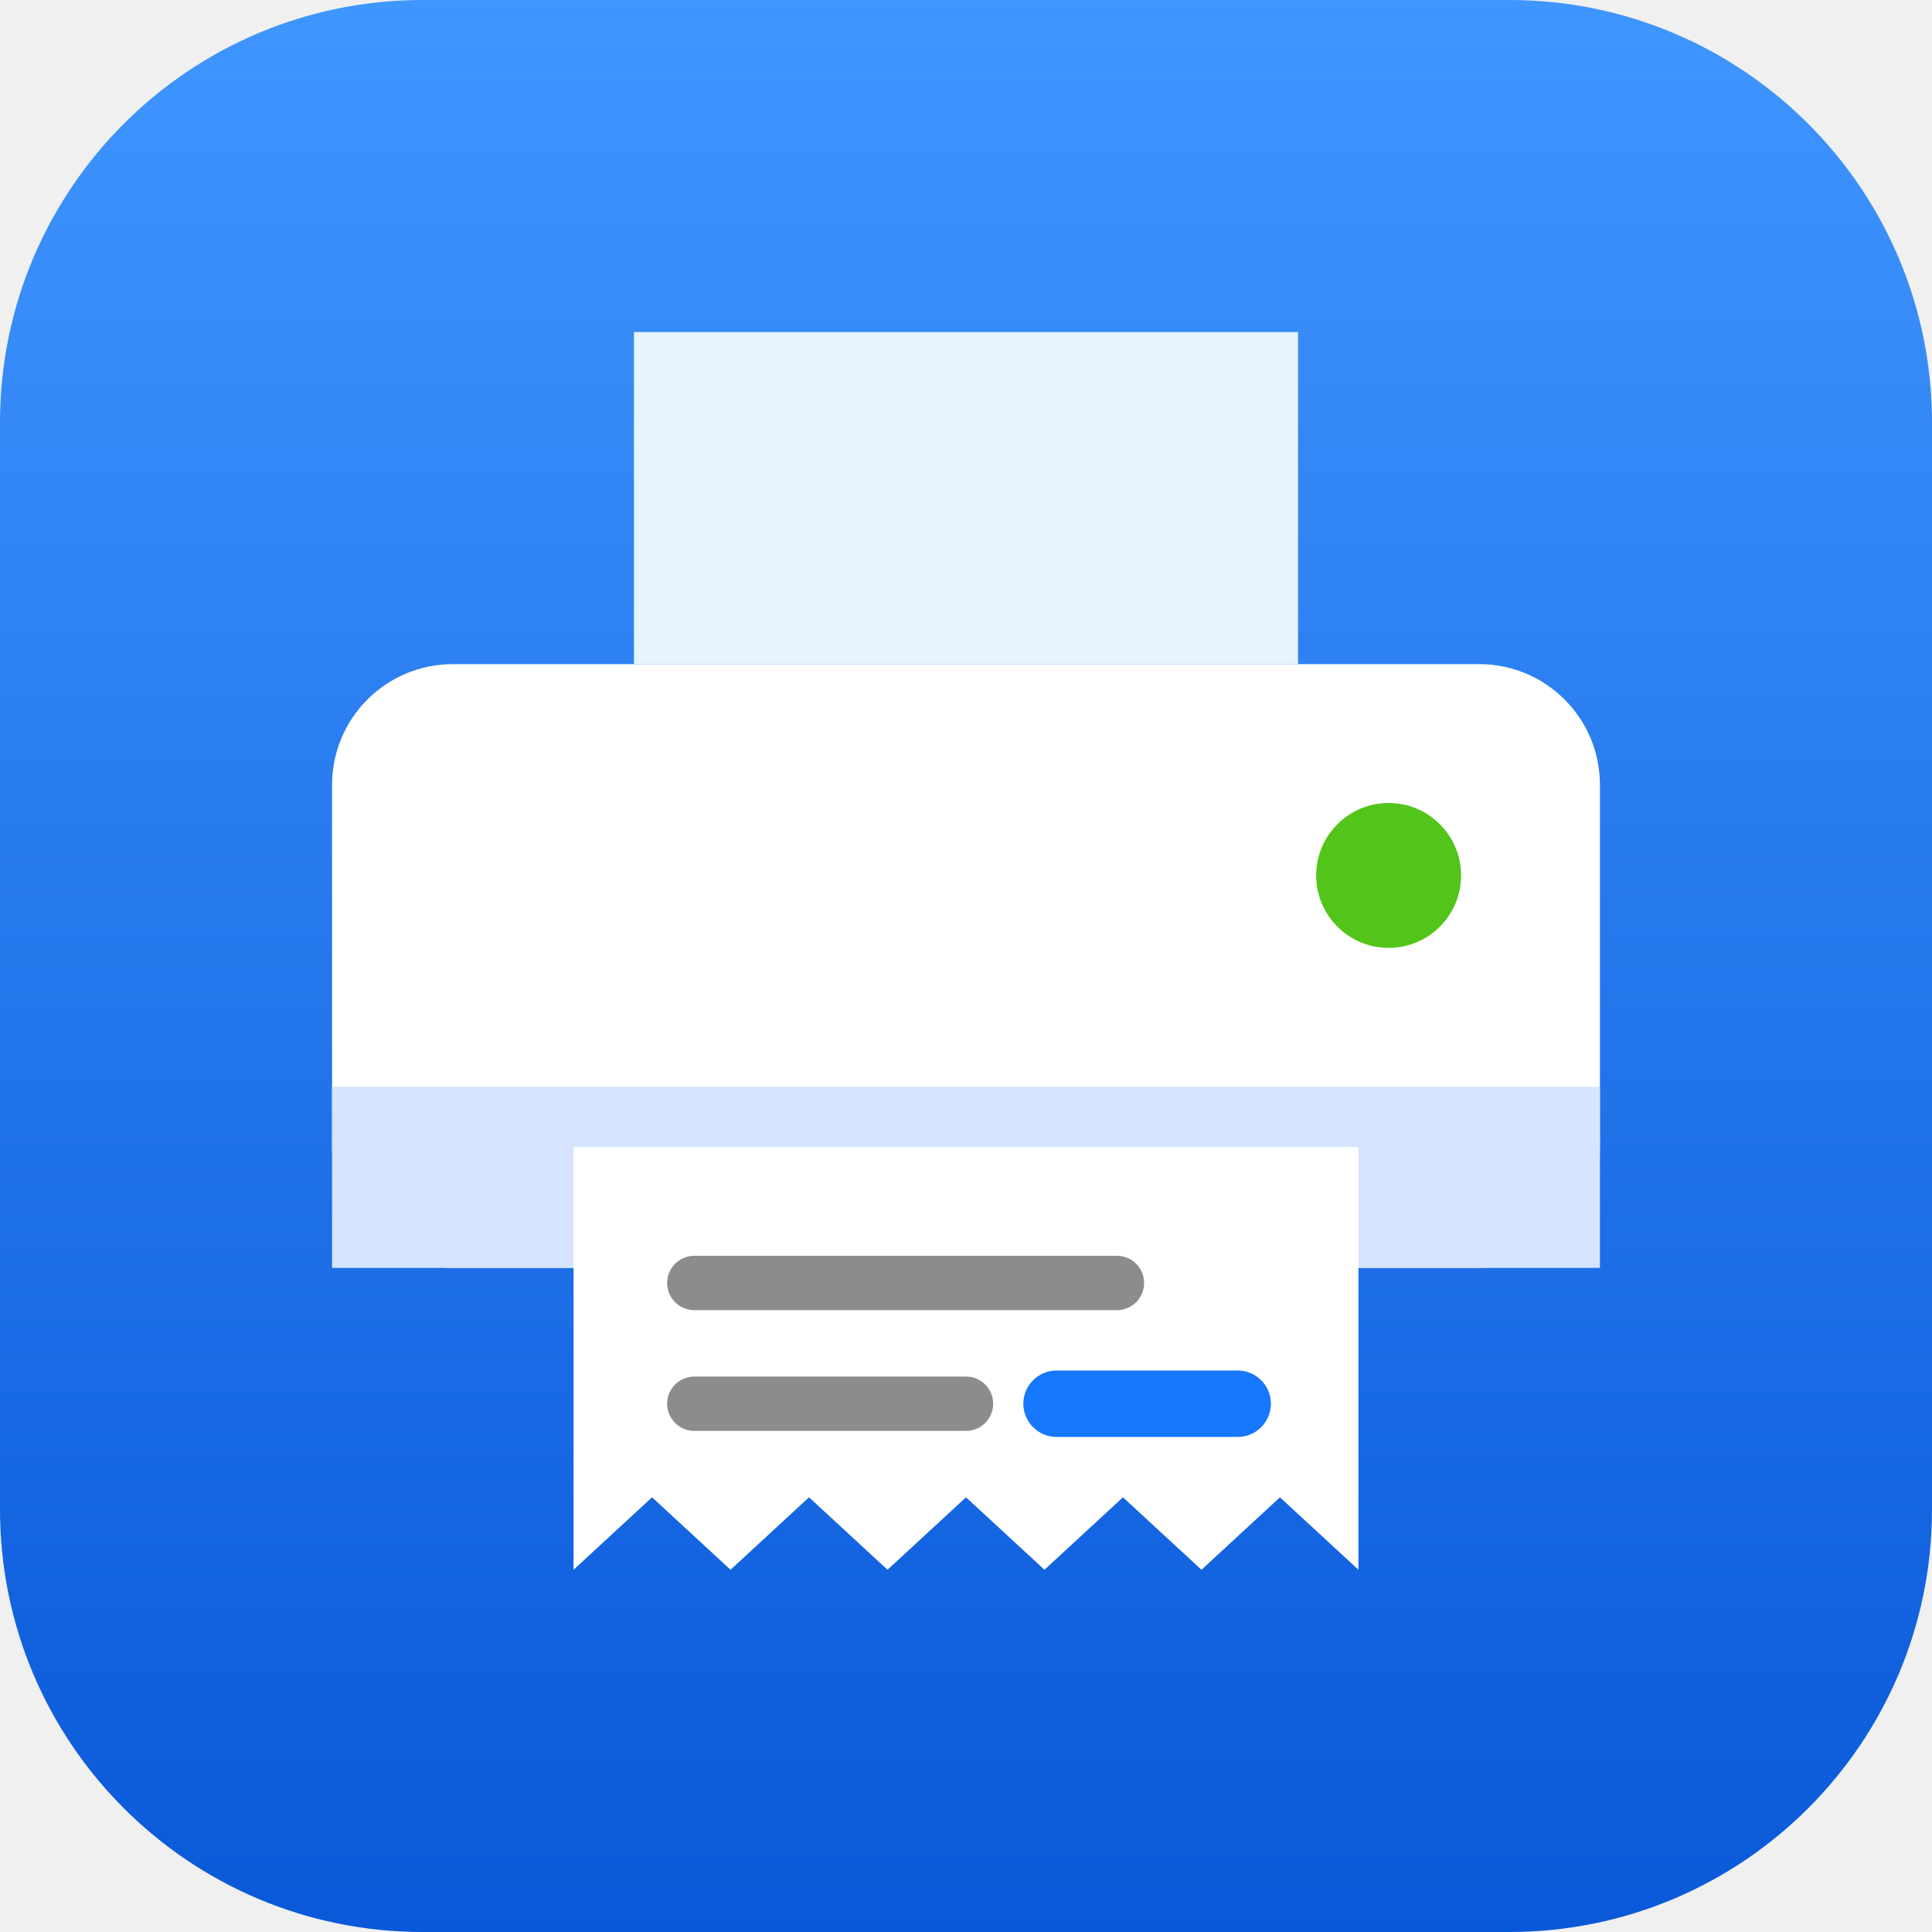
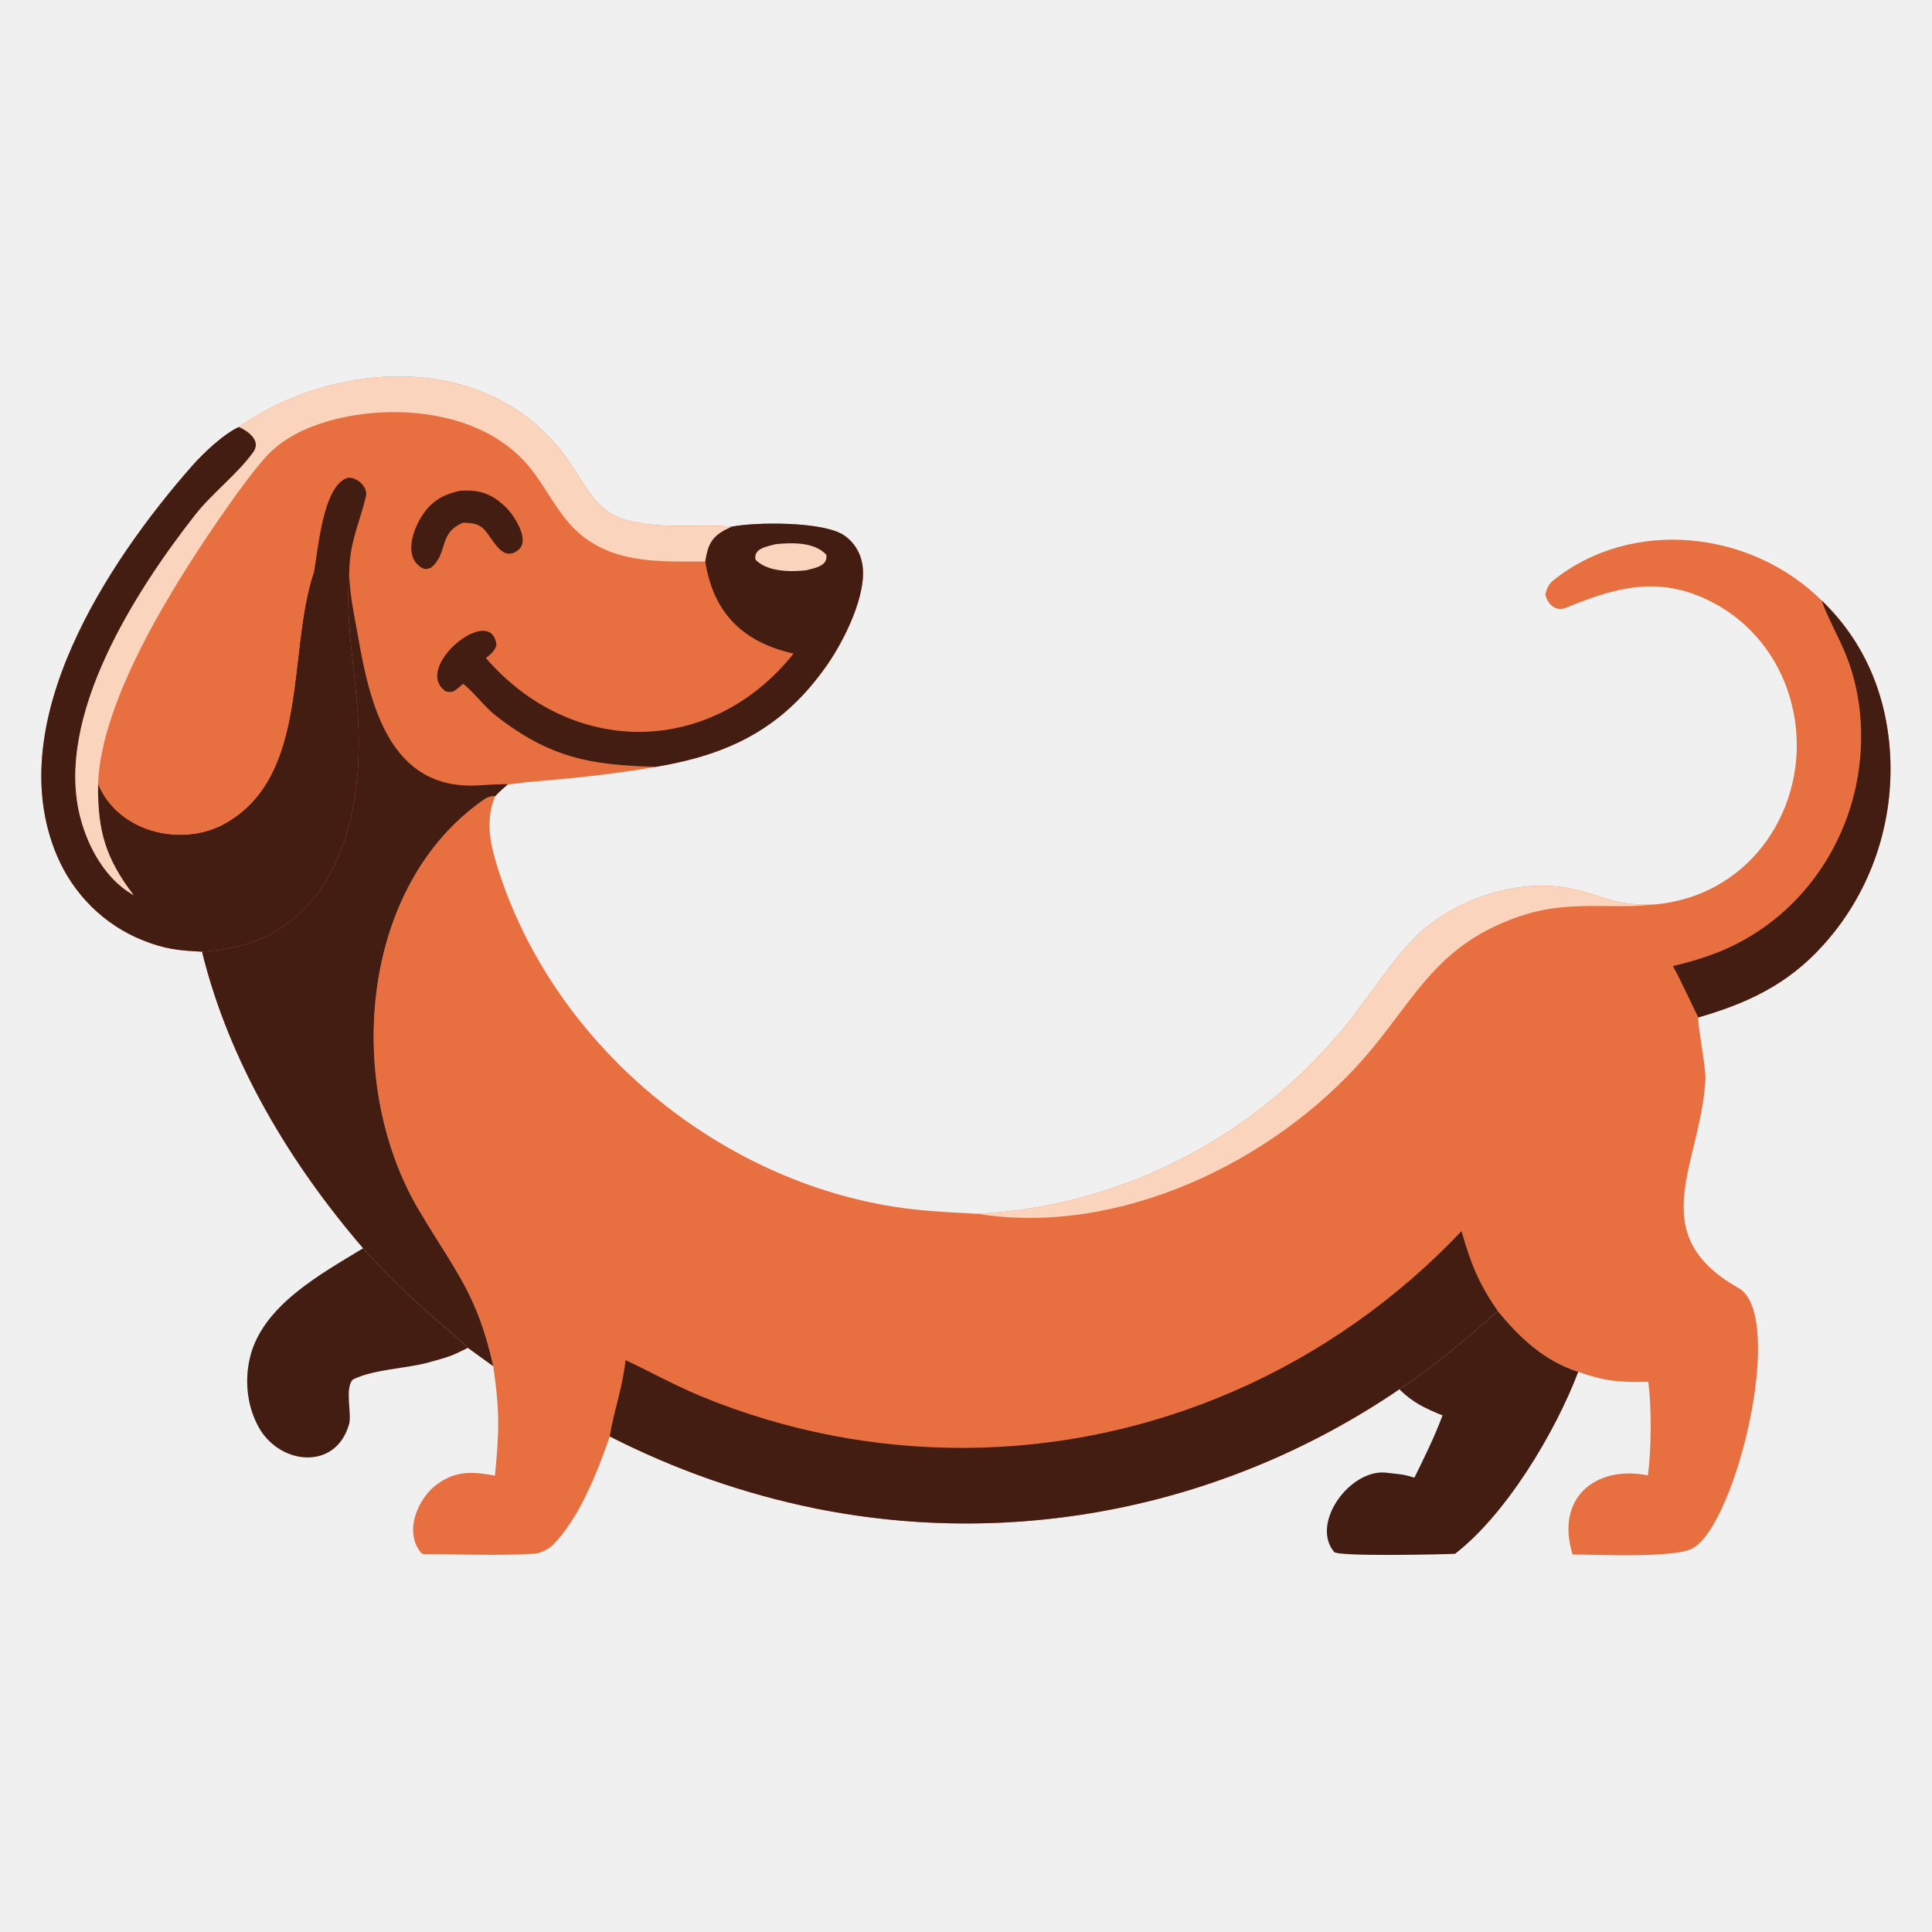
- <svg xmlns="http://www.w3.org/2000/svg" viewBox="0 0 64 64">
-   <defs>
-     <linearGradient id="bg" x1="0" y1="0" x2="0" y2="1">
-       <stop offset="0" stop-color="#4096ff" />
-       <stop offset="1" stop-color="#0958d9" />
-     </linearGradient>
-   </defs>
-   <rect width="64" height="64" rx="14" fill="url(#bg)" />
-   <path d="M21 22V11h22v11" fill="#e6f4ff" />
-   <rect x="11" y="22" width="42" height="20" rx="4" fill="#fff" />
-   <rect x="11" y="36" width="42" height="6" fill="#d6e4ff" />
-   <circle cx="46" cy="29" r="2.4" fill="#52c41a" />
-   <path d="M19 38h26v14l-2.6-2.4-2.6 2.4-2.6-2.4-2.6 2.4-2.6-2.4-2.6 2.4-2.6-2.4-2.6 2.4-2.6-2.4L19 52z" fill="#fff" />
-   <g stroke="#8c8c8c" stroke-width="1.8" stroke-linecap="round">
-     <path d="M23 42.5h14M23 46.5h9" />
-   </g>
-   <path d="M35 46.5h6" stroke="#1677ff" stroke-width="2.2" stroke-linecap="round" />
+ <svg xmlns="http://www.w3.org/2000/svg" xml:space="preserve" style="fill-rule:evenodd;clip-rule:evenodd;stroke-linejoin:round;stroke-miterlimit:2" viewBox="0 -416.5 4167 4167">
+   <path d="M3557.101 1534.74c20.987-.329 46.524-4.565 67.019-9.881 85.583-21.323 159.155-77.479 203.957-155.689 46.097-80.361 59.16-176.388 36.327-266.747-21.591-88.013-76.487-163.414-152.327-209.337-118.466-70.641-216.901-47.746-334.126 1.237-20.976 8.767-39.696-5.64-44.867-28.329 1.749-10.138 7.352-22.873 15.384-29.377 171.144-138.652 429.462-108.617 580.709 42.24 94.732 91.084 143.042 210.062 148.008 343.313 5.29 148.828-47.555 293.611-146.713 401.793-75.192 83.226-163.122 123.955-267.344 153.922-3.142 10.171 16.668 106.577 15.179 134.427-9.689 181.092-135.885 332.423 71.176 449.027 103.8 58.452-4.21 511.062-99.547 562.125-39.145 20.967-206.359 12.941-258.173 12.785-37.736-121.14 48.84-193.253 162.431-170.62 7.546-55.493 8.221-145.652.853-201.808-61.568 1.466-92.772-.998-150.988-21.435-74.193-24.634-124.085-71.577-173.481-131.05-70.954 62.003-134.001 116.409-212.475 168.708-370.647 252.268-822.241 344.589-1258.013 257.178-154.324-31.277-303.941-83.588-444.922-155.561-25.613 74.559-66.091 178.155-123.729 235.058-8.064 7.959-26.093 17.076-38.287 17.851-76.579 4.86-159.738.892-237.294.981-6.164-.318-7.892-2.725-11.222-7.463-32.624-46.392-1.501-115.3 39.296-144.225 41.855-29.678 77.302-25.938 123.546-17.74 9.506-97.872 10.434-138.189-3.59-235.966-34.74-156.191-81.998-204.371-160.272-336.307-157.881-266.129-130.892-684.926 127.416-876.685 11.055-8.204 23.529-18.637 36.802-16.201-19.502 46.944-12.501 94.233 1.749 141.784 122.39 408.453 510.883 713.634 920.119 751.12 39.291 3.6 79.127 5.518 118.455 7.624 295.391-14.808 572.801-150.907 770.502-378.023 61.168-68.88 104.281-143.762 162.151-206.891 83.85-91.474 231.939-142.218 351.782-115.651 71.91 15.94 83.623 33.802 164.504 33.813Z" style="fill:#e87040;fill-rule:nonzero" />
+   <path d="M1349.319 2517.127c56.747 26.651 103.244 53.091 163.171 78.115 181.621 74.704 375.522 112.424 571.015 111.086 402.381-2.196 787.198-170.469 1068.727-467.329 20.242 70.847 37.191 112.886 78.349 172.336-70.954 62.003-134.001 116.409-212.475 168.708-370.647 252.268-822.241 344.589-1258.013 257.178-154.324-31.277-303.941-83.588-444.922-155.561 8.037-53.191 26.174-97.432 34.147-164.534Z" style="fill:#441d12;fill-rule:nonzero" />
+   <path d="M2108.162 2201.491c295.391-14.808 572.801-150.907 770.502-378.023 61.168-68.88 104.281-143.762 162.151-206.891 83.85-91.474 231.939-142.218 351.782-115.651 71.91 15.94 83.623 33.802 164.504 33.813l-3.768.63c-20.868 3.316-64.229 2.675-86.619 2.374-92.47-1.248-150.411 2.313-234.795 40.122-143.345 64.221-191.224 174.359-287.904 285.557-199.104 228.989-533.802 386.784-835.854 338.068Z" style="fill:#fad4bc;fill-rule:nonzero" />
+   <path d="M3929.179 878.856c94.732 91.084 143.042 210.062 148.008 343.313 5.29 148.828-47.555 293.611-146.713 401.793-75.192 83.226-163.122 123.955-267.344 153.922-1.528-1.505-44.289-93.425-54.923-110.59 29.758-7.435 55.997-14.368 84.87-25.141 122.369-44.759 222.067-138.696 276.369-260.472 52.899-116.687 60.51-260.182 14.142-380.342-14.898-38.684-42.373-87.21-53.331-119.145l-1.08-3.338Z" style="fill:#441d12;fill-rule:nonzero" />
+   <path d="M515.435 504.361c207.735-145.657 536.981-164.578 704.109 63.413 46.135 62.933 65.643 130.704 156.461 142.737 66.836 13.303 137.013 2.614 201.398 9.096 51.798-10.439 199.056-11.91 243.421 18.732 20.598 13.994 34.686 36.159 38.924 61.245 11.562 65.369-39.777 166.691-76.271 218.817-95.471 136.378-209.652 191.653-365.913 218.628l-2.78.479c-92.303 15.973-183.159 25.241-276.369 32.782-8.151.658-37.515 5.339-43.064 4.849-9.5 8.399-19.049 16.341-27.513 25.826-13.273-2.436-25.748 7.998-36.802 16.201-258.308 191.759-285.297 610.556-127.416 876.685 78.274 131.936 125.532 180.117 160.272 336.307l-54.734-39.542c-13.435-14.908-64.423-56.948-81.917-72.402a1607 1607 0 0 1-144.063-142.464c-156.829-182.268-289.113-401.331-347.421-639.643-49.331-2.385-80.422-5.529-127.119-24.361-83.089-32.804-149.984-98.613-185.75-182.714C1.55 1143.124 232.518 795.018 414.317 588.378c24.209-27.521 68.25-69.125 101.118-84.017" style="fill:#e87040;fill-rule:nonzero" />
+   <path d="M753.323 816.892c.076 46.804 10.407 90.644 18.299 136.149 26.53 152.997 69.967 334.039 258.254 324.548 14.277-.719 52.472-3.717 65.476-2.452-9.5 8.399-19.049 16.341-27.513 25.826-13.273-2.436-25.748 7.998-36.802 16.201-258.308 191.759-285.297 610.556-127.416 876.685 78.274 131.936 125.532 180.117 160.272 336.307l-54.734-39.542c-13.435-14.908-64.423-56.948-81.917-72.402a1607 1607 0 0 1-144.063-142.464c-156.829-182.268-289.113-401.331-347.421-639.643 76.239-5.228 143.026-23.586 202.796-75.741 119.708-104.454 143.296-286.449 132.992-438.616-7.039-103.919-27.043-198.887-18.223-304.857Z" style="fill:#441d12;fill-rule:nonzero" />
+   <path d="M515.435 504.361c19.27 8.538 49.207 29.36 30.703 54.707-36.09 49.429-88.368 87.729-126.385 136.55-126.563 161.887-302.969 434.046-246.454 651.107 17.127 65.798 54.702 131.869 111.492 165.442l3.444 2.006c-60.526-79.698-77.783-138.061-76.757-238.647a252 252 0 0 0 2.04 4.615c46.459 101.673 182.155 130.565 272.029 80.004 183.154-103.038 134.195-367.724 190.975-539.525 8.529-36.705 17.64-191.904 74.226-206.69 19.319-1.789 43.247 20.454 38.594 39.815-14.844 61.763-34.978 97.198-36.02 163.146-8.82 105.97 11.184 200.938 18.223 304.857 10.304 152.167-13.284 334.162-132.992 438.616-59.77 52.155-126.558 70.513-202.796 75.741-49.331-2.385-80.422-5.529-127.119-24.361-83.089-32.804-149.984-98.613-185.75-182.714C1.55 1143.122 232.518 795.016 414.317 588.376c24.209-27.521 68.25-69.125 101.118-84.017Z" style="fill:#441d12;fill-rule:nonzero" />
+   <path d="M676.523 820.621c.135 39.002-.011 81.927 3.735 121.196 17.003 177.988 55.484 401.631-75.143 545.884-43.636 48.186-111.168 70.273-174.015 69.554-44.073-.502-109.058-13.788-142.864-43.081-60.526-79.698-77.783-138.061-76.757-238.647a252 252 0 0 0 2.04 4.615c46.459 101.673 182.155 130.565 272.029 80.004 183.154-103.038 134.195-367.724 190.975-539.525m900.881-101.015c51.798-10.439 199.056-11.91 243.421 18.732 20.598 13.994 34.686 36.159 38.924 61.245 11.562 65.369-39.777 166.691-76.271 218.817-95.471 136.378-209.652 191.653-365.913 218.628l-2.78.479c-141.796-3.935-227.842-18.849-346.06-110.952-23.297-18.152-55.015-59.182-70.102-67.983a335 335 0 0 1-10.747 9.207c-11.217 9.051-14.013 8.873-25.564 7.362-76.547-50.388 99.412-193.938 108.453-99.795-5.079 13.978-11.503 18.018-22.655 27.56 185.675 214.559 485.74 212.949 663.555-9.764-107.034-23.881-172.374-84.964-190.63-198.458 6.127-43.26 18.272-57.856 56.37-75.077Z" style="fill:#441d12;fill-rule:nonzero" />
+   <path d="M1673.226 757.063c34.152-3.088 82.84-5.261 108.842 22.772 4.496 24.494-24.641 28.686-43.118 33.646a347 347 0 0 1-23.81 1.705c-28.382.808-63.953-3.015-85.507-24.238-5.387-24.851 25.089-28.736 43.593-33.885M515.435 504.361c207.735-145.657 536.981-164.578 704.109 63.413 46.135 62.933 65.643 130.704 156.461 142.737 66.836 13.303 137.013 2.614 201.398 9.096-38.098 17.221-50.243 31.818-56.37 75.077-100.907-.123-208.119 6.337-286.015-74.509-32.484-33.707-57.206-82.261-85.588-119.875-69.762-92.449-185.075-126.513-294.225-127.89-90.845-1.143-210.548 22.689-276.741 91.056-23.319 24.082-65.033 80.796-84.967 109.269-106.72 152.451-276.099 413.057-282.02 602.793-1.026 100.586 16.231 158.949 76.757 238.647l-3.444-2.006c-56.791-33.573-94.365-99.644-111.492-165.442-56.515-217.062 119.891-489.221 246.454-651.107 38.017-48.822 90.295-87.121 126.385-136.55 18.504-25.347-11.433-46.169-30.703-54.707Z" style="fill:#fad4bc;fill-rule:nonzero" />
+   <path d="M991.777 642.087c40.97-3.177 68.142 5.495 99.412 35.552 15.767 15.148 53.001 69.894 27.443 91.318-34.498 28.909-54.437-21.123-73.124-42.139-11.902-13.387-24.922-14.942-42.324-15.845l-4.081-.195c-54.68 22.243-31.286 65.28-69.567 97.376-8.928 2.363-11.837 4.676-20.798-.652-9.981-5.969-17.197-15.85-20.004-27.398-8.442-35.061 16.566-85.951 41.839-108.779 19.405-17.528 36.792-23.24 61.206-29.237Zm2026.33 1937.957c78.474-52.299 141.52-106.706 212.475-168.708 49.396 59.472 99.288 106.416 173.481 131.05-49.952 131.367-155.765 307.605-265.708 392.363-24.512 1.404-252.327 6.465-260.92-3.901-52.03-62.8 36.333-182.207 114.936-170.737 30.066 3.472 35.507 3.238 58.232 10.472 20.857-42.251 44.494-90.075 60.628-134.293-37.024-15.143-63.16-26.858-93.123-56.245ZM783.178 2275.749a1607 1607 0 0 0 144.063 142.464c17.494 15.455 68.482 57.494 81.917 72.402-37.92 18.994-40.608 19.111-83.629 31.188-49.595 13.922-120.409 14.691-164.558 37.274-17.899 18.252-1.819 74.191-7.989 95.938-28.565 100.703-148.138 88.286-193.939 8.655-25.91-45.043-32.009-101.35-20.01-151.816 26.887-113.081 154.081-180.936 244.144-236.106Z" style="fill:#441d12;fill-rule:nonzero" />
</svg>
